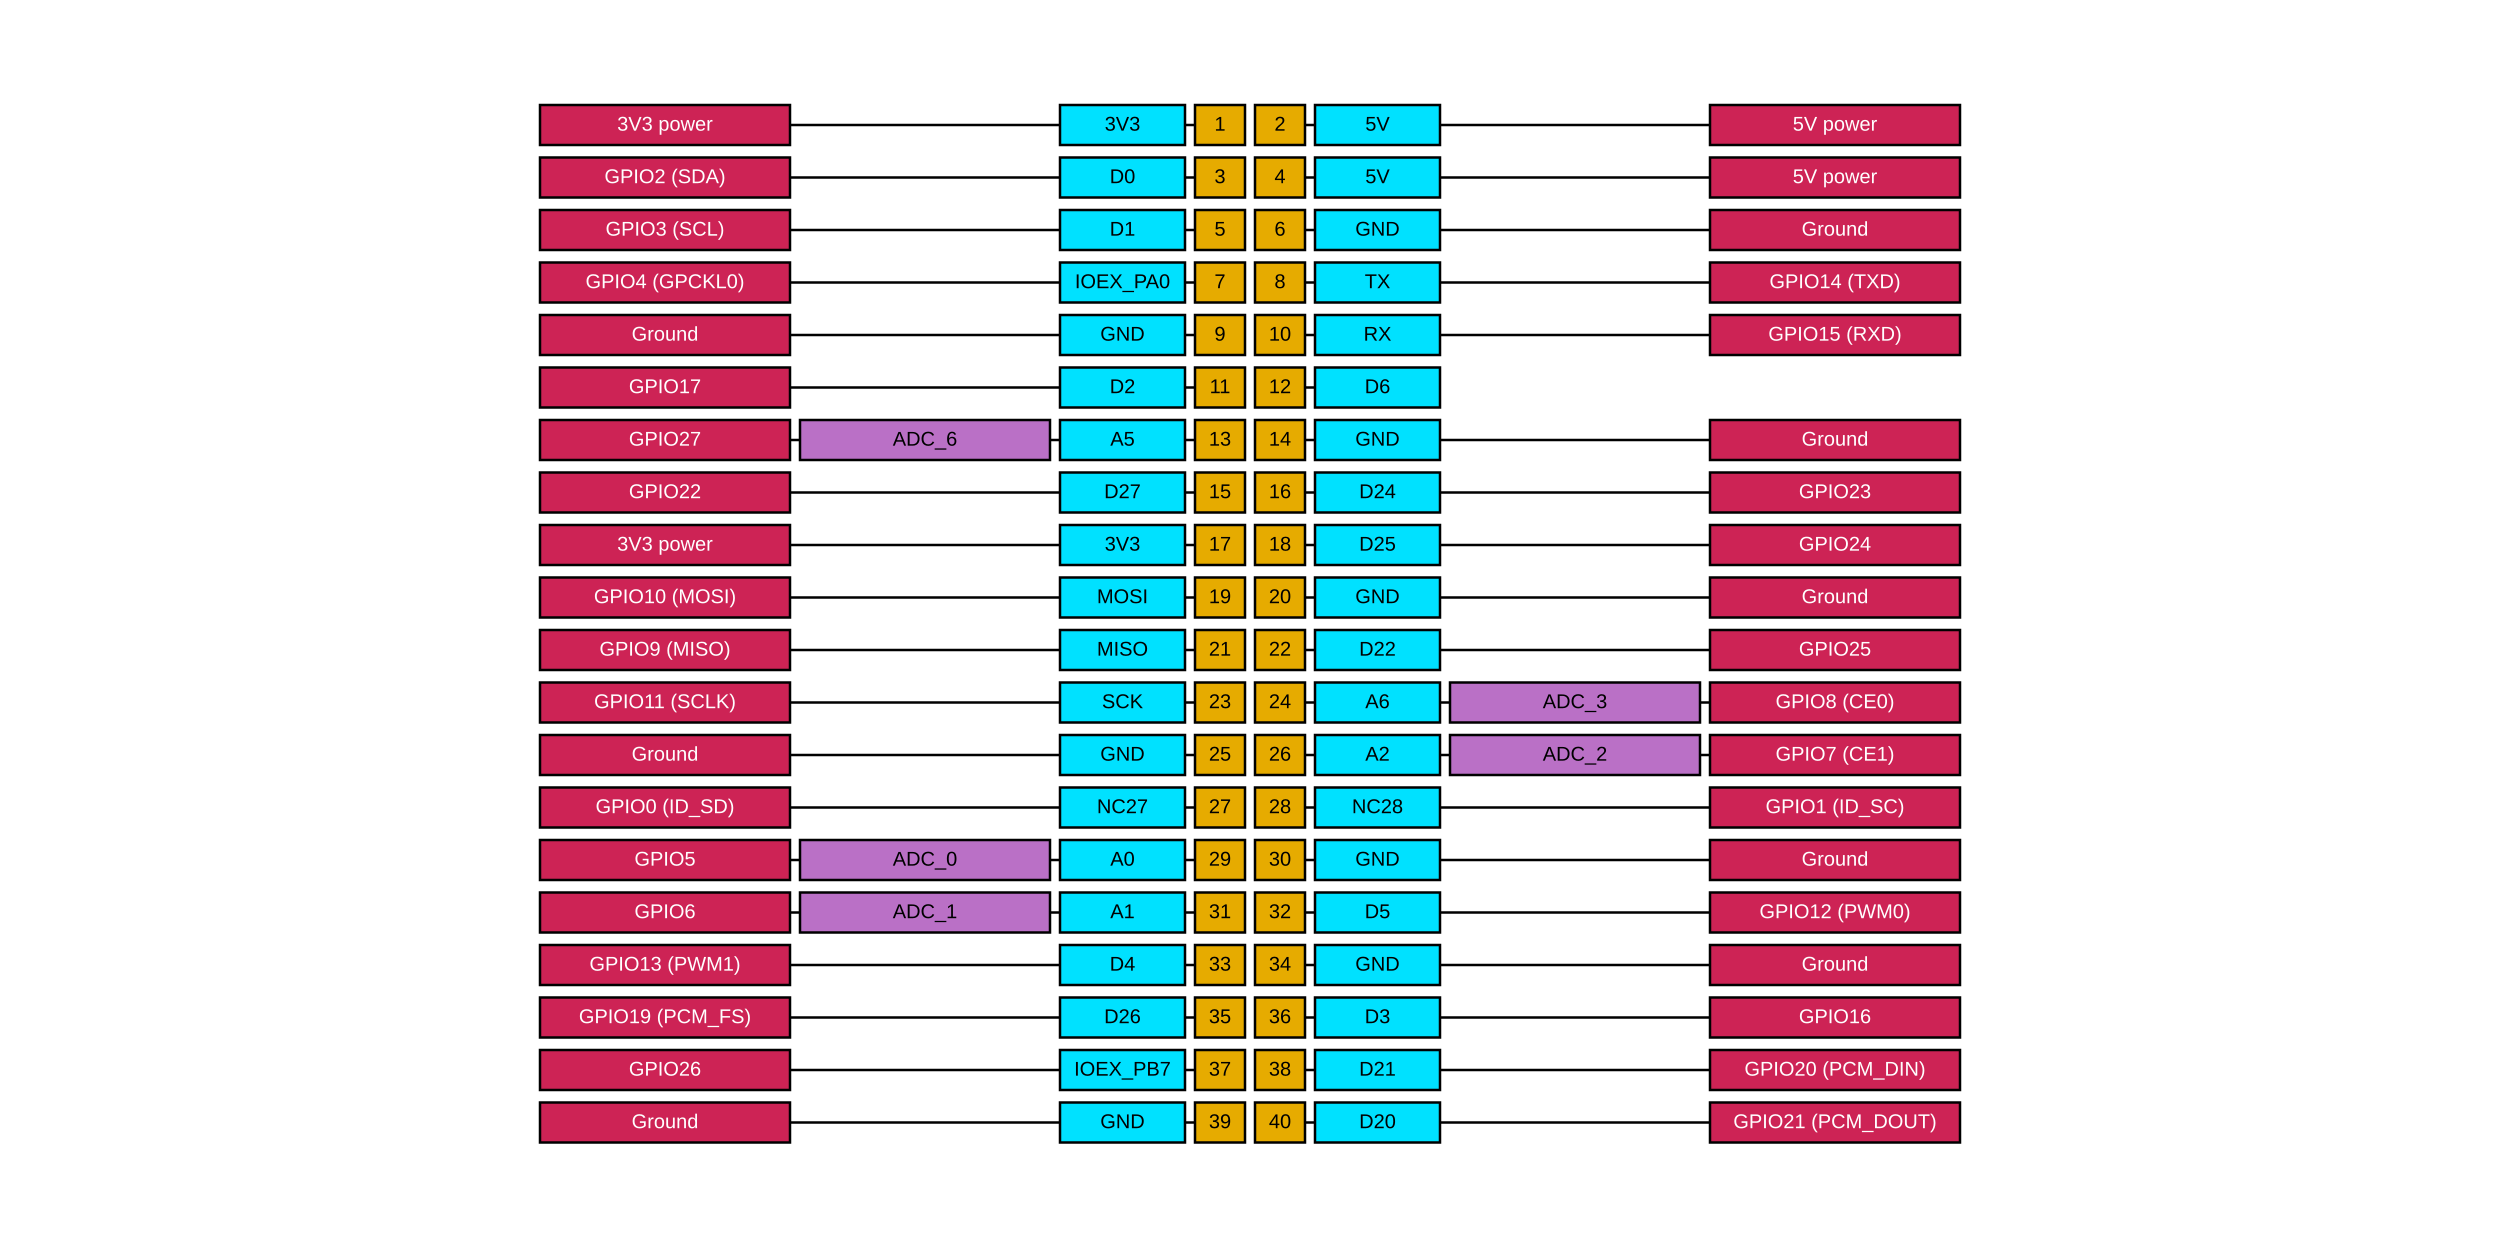
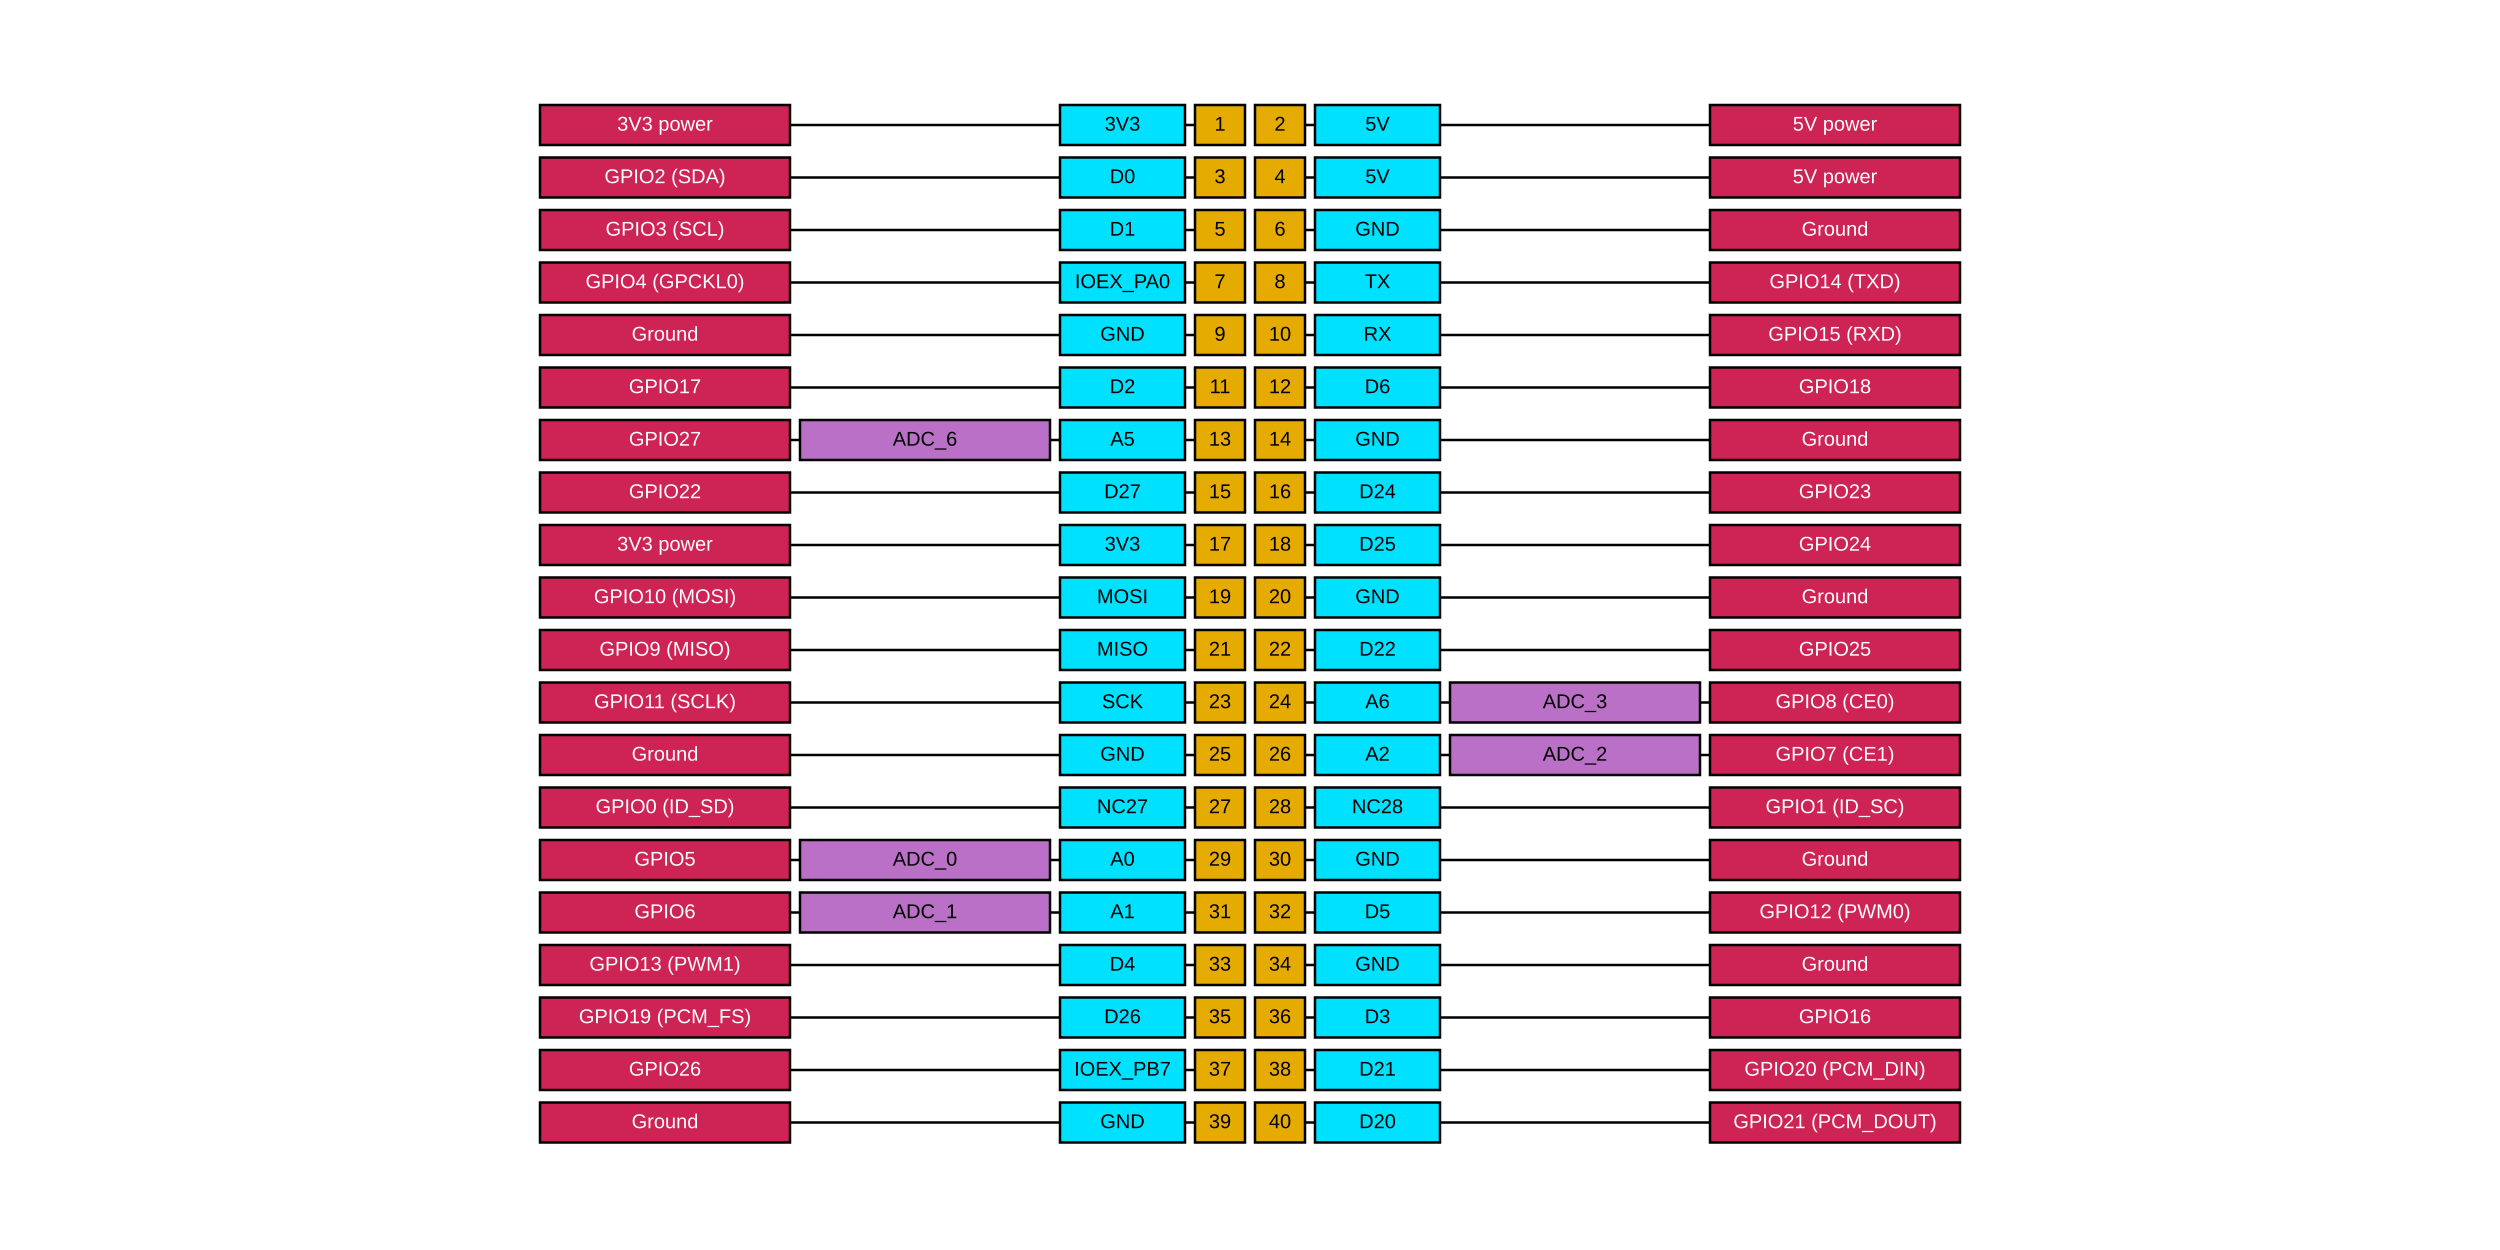
<svg xmlns="http://www.w3.org/2000/svg" width="1000" height="500">
  <rect x="0" y="0" width="1000" height="500" fill="white">
  </rect>
  <g transform="translate(498,50) ">
    <line x1="0" y1="0" x2="0" y2="0" stroke="black" stroke-width="1">
    </line>
    <rect x="-20" y="-8" width="20" height="16" stroke="black" fill="#E6AB00">
    </rect>
    <text x="-10" y="0" text-anchor="middle" dominant-baseline="middle" font-family="Arial, Helvetica, sans-serif" font-size="8px" fill="black">
1    </text>
    <line x1="-20" y1="0" x2="-24" y2="0" stroke="black" stroke-width="1">
    </line>
    <rect x="-74" y="-8" width="50" height="16" stroke="black" fill="#00E1FF">
    </rect>
    <text x="-49" y="0" text-anchor="middle" dominant-baseline="middle" font-family="Arial, Helvetica, sans-serif" font-size="8px" fill="black">
3V3    </text>
    <line x1="-74" y1="0" x2="-182" y2="0" stroke="black" stroke-width="1">
    </line>
    <rect x="-282" y="-8" width="100" height="16" stroke="black" fill="#CD2355">
    </rect>
    <text x="-232" y="0" text-anchor="middle" dominant-baseline="middle" font-family="Arial, Helvetica, sans-serif" font-size="8px" fill="white">
3V3 power    </text>
  </g>
  <g transform="translate(498,71) ">
    <line x1="0" y1="0" x2="0" y2="0" stroke="black" stroke-width="1">
    </line>
    <rect x="-20" y="-8" width="20" height="16" stroke="black" fill="#E6AB00">
    </rect>
    <text x="-10" y="0" text-anchor="middle" dominant-baseline="middle" font-family="Arial, Helvetica, sans-serif" font-size="8px" fill="black">
3    </text>
    <line x1="-20" y1="0" x2="-24" y2="0" stroke="black" stroke-width="1">
    </line>
    <rect x="-74" y="-8" width="50" height="16" stroke="black" fill="#00E1FF">
    </rect>
    <text x="-49" y="0" text-anchor="middle" dominant-baseline="middle" font-family="Arial, Helvetica, sans-serif" font-size="8px" fill="black">
D0    </text>
    <line x1="-74" y1="0" x2="-182" y2="0" stroke="black" stroke-width="1">
    </line>
    <rect x="-282" y="-8" width="100" height="16" stroke="black" fill="#CD2355">
    </rect>
    <text x="-232" y="0" text-anchor="middle" dominant-baseline="middle" font-family="Arial, Helvetica, sans-serif" font-size="8px" fill="white">
GPIO2 (SDA)    </text>
  </g>
  <g transform="translate(498,92) ">
    <line x1="0" y1="0" x2="0" y2="0" stroke="black" stroke-width="1">
    </line>
    <rect x="-20" y="-8" width="20" height="16" stroke="black" fill="#E6AB00">
    </rect>
    <text x="-10" y="0" text-anchor="middle" dominant-baseline="middle" font-family="Arial, Helvetica, sans-serif" font-size="8px" fill="black">
5    </text>
    <line x1="-20" y1="0" x2="-24" y2="0" stroke="black" stroke-width="1">
    </line>
    <rect x="-74" y="-8" width="50" height="16" stroke="black" fill="#00E1FF">
    </rect>
    <text x="-49" y="0" text-anchor="middle" dominant-baseline="middle" font-family="Arial, Helvetica, sans-serif" font-size="8px" fill="black">
D1    </text>
    <line x1="-74" y1="0" x2="-182" y2="0" stroke="black" stroke-width="1">
    </line>
    <rect x="-282" y="-8" width="100" height="16" stroke="black" fill="#CD2355">
    </rect>
    <text x="-232" y="0" text-anchor="middle" dominant-baseline="middle" font-family="Arial, Helvetica, sans-serif" font-size="8px" fill="white">
GPIO3 (SCL)    </text>
  </g>
  <g transform="translate(498,113) ">
    <line x1="0" y1="0" x2="0" y2="0" stroke="black" stroke-width="1">
    </line>
    <rect x="-20" y="-8" width="20" height="16" stroke="black" fill="#E6AB00">
    </rect>
    <text x="-10" y="0" text-anchor="middle" dominant-baseline="middle" font-family="Arial, Helvetica, sans-serif" font-size="8px" fill="black">
7    </text>
    <line x1="-20" y1="0" x2="-24" y2="0" stroke="black" stroke-width="1">
    </line>
    <rect x="-74" y="-8" width="50" height="16" stroke="black" fill="#00E1FF">
    </rect>
    <text x="-49" y="0" text-anchor="middle" dominant-baseline="middle" font-family="Arial, Helvetica, sans-serif" font-size="8px" fill="black">
IOEX_PA0    </text>
    <line x1="-74" y1="0" x2="-182" y2="0" stroke="black" stroke-width="1">
    </line>
    <rect x="-282" y="-8" width="100" height="16" stroke="black" fill="#CD2355">
    </rect>
    <text x="-232" y="0" text-anchor="middle" dominant-baseline="middle" font-family="Arial, Helvetica, sans-serif" font-size="8px" fill="white">
GPIO4 (GPCKL0)    </text>
  </g>
  <g transform="translate(498,134) ">
    <line x1="0" y1="0" x2="0" y2="0" stroke="black" stroke-width="1">
    </line>
    <rect x="-20" y="-8" width="20" height="16" stroke="black" fill="#E6AB00">
    </rect>
    <text x="-10" y="0" text-anchor="middle" dominant-baseline="middle" font-family="Arial, Helvetica, sans-serif" font-size="8px" fill="black">
9    </text>
    <line x1="-20" y1="0" x2="-24" y2="0" stroke="black" stroke-width="1">
    </line>
    <rect x="-74" y="-8" width="50" height="16" stroke="black" fill="#00E1FF">
    </rect>
    <text x="-49" y="0" text-anchor="middle" dominant-baseline="middle" font-family="Arial, Helvetica, sans-serif" font-size="8px" fill="black">
GND    </text>
    <line x1="-74" y1="0" x2="-182" y2="0" stroke="black" stroke-width="1">
    </line>
    <rect x="-282" y="-8" width="100" height="16" stroke="black" fill="#CD2355">
    </rect>
    <text x="-232" y="0" text-anchor="middle" dominant-baseline="middle" font-family="Arial, Helvetica, sans-serif" font-size="8px" fill="white">
Ground    </text>
  </g>
  <g transform="translate(498,155) ">
    <line x1="0" y1="0" x2="0" y2="0" stroke="black" stroke-width="1">
    </line>
    <rect x="-20" y="-8" width="20" height="16" stroke="black" fill="#E6AB00">
    </rect>
    <text x="-10" y="0" text-anchor="middle" dominant-baseline="middle" font-family="Arial, Helvetica, sans-serif" font-size="8px" fill="black">
11    </text>
    <line x1="-20" y1="0" x2="-24" y2="0" stroke="black" stroke-width="1">
    </line>
    <rect x="-74" y="-8" width="50" height="16" stroke="black" fill="#00E1FF">
    </rect>
    <text x="-49" y="0" text-anchor="middle" dominant-baseline="middle" font-family="Arial, Helvetica, sans-serif" font-size="8px" fill="black">
D2    </text>
    <line x1="-74" y1="0" x2="-182" y2="0" stroke="black" stroke-width="1">
    </line>
    <rect x="-282" y="-8" width="100" height="16" stroke="black" fill="#CD2355">
    </rect>
    <text x="-232" y="0" text-anchor="middle" dominant-baseline="middle" font-family="Arial, Helvetica, sans-serif" font-size="8px" fill="white">
GPIO17    </text>
  </g>
  <g transform="translate(498,176) ">
    <line x1="0" y1="0" x2="0" y2="0" stroke="black" stroke-width="1">
    </line>
    <rect x="-20" y="-8" width="20" height="16" stroke="black" fill="#E6AB00">
    </rect>
    <text x="-10" y="0" text-anchor="middle" dominant-baseline="middle" font-family="Arial, Helvetica, sans-serif" font-size="8px" fill="black">
13    </text>
    <line x1="-20" y1="0" x2="-24" y2="0" stroke="black" stroke-width="1">
    </line>
    <rect x="-74" y="-8" width="50" height="16" stroke="black" fill="#00E1FF">
    </rect>
    <text x="-49" y="0" text-anchor="middle" dominant-baseline="middle" font-family="Arial, Helvetica, sans-serif" font-size="8px" fill="black">
A5    </text>
    <line x1="-74" y1="0" x2="-78" y2="0" stroke="black" stroke-width="1">
    </line>
    <rect x="-178" y="-8" width="100" height="16" stroke="black" fill="#BA70C6">
    </rect>
    <text x="-128" y="0" text-anchor="middle" dominant-baseline="middle" font-family="Arial, Helvetica, sans-serif" font-size="8px" fill="black">
ADC_6    </text>
    <line x1="-178" y1="0" x2="-182" y2="0" stroke="black" stroke-width="1">
    </line>
    <rect x="-282" y="-8" width="100" height="16" stroke="black" fill="#CD2355">
    </rect>
    <text x="-232" y="0" text-anchor="middle" dominant-baseline="middle" font-family="Arial, Helvetica, sans-serif" font-size="8px" fill="white">
GPIO27    </text>
  </g>
  <g transform="translate(498,197) ">
    <line x1="0" y1="0" x2="0" y2="0" stroke="black" stroke-width="1">
    </line>
    <rect x="-20" y="-8" width="20" height="16" stroke="black" fill="#E6AB00">
    </rect>
    <text x="-10" y="0" text-anchor="middle" dominant-baseline="middle" font-family="Arial, Helvetica, sans-serif" font-size="8px" fill="black">
15    </text>
    <line x1="-20" y1="0" x2="-24" y2="0" stroke="black" stroke-width="1">
    </line>
    <rect x="-74" y="-8" width="50" height="16" stroke="black" fill="#00E1FF">
    </rect>
    <text x="-49" y="0" text-anchor="middle" dominant-baseline="middle" font-family="Arial, Helvetica, sans-serif" font-size="8px" fill="black">
D27    </text>
    <line x1="-74" y1="0" x2="-182" y2="0" stroke="black" stroke-width="1">
    </line>
    <rect x="-282" y="-8" width="100" height="16" stroke="black" fill="#CD2355">
    </rect>
    <text x="-232" y="0" text-anchor="middle" dominant-baseline="middle" font-family="Arial, Helvetica, sans-serif" font-size="8px" fill="white">
GPIO22    </text>
  </g>
  <g transform="translate(498,218) ">
    <line x1="0" y1="0" x2="0" y2="0" stroke="black" stroke-width="1">
    </line>
    <rect x="-20" y="-8" width="20" height="16" stroke="black" fill="#E6AB00">
    </rect>
    <text x="-10" y="0" text-anchor="middle" dominant-baseline="middle" font-family="Arial, Helvetica, sans-serif" font-size="8px" fill="black">
17    </text>
    <line x1="-20" y1="0" x2="-24" y2="0" stroke="black" stroke-width="1">
    </line>
    <rect x="-74" y="-8" width="50" height="16" stroke="black" fill="#00E1FF">
    </rect>
    <text x="-49" y="0" text-anchor="middle" dominant-baseline="middle" font-family="Arial, Helvetica, sans-serif" font-size="8px" fill="black">
3V3    </text>
    <line x1="-74" y1="0" x2="-182" y2="0" stroke="black" stroke-width="1">
    </line>
    <rect x="-282" y="-8" width="100" height="16" stroke="black" fill="#CD2355">
    </rect>
    <text x="-232" y="0" text-anchor="middle" dominant-baseline="middle" font-family="Arial, Helvetica, sans-serif" font-size="8px" fill="white">
3V3 power    </text>
  </g>
  <g transform="translate(498,239) ">
    <line x1="0" y1="0" x2="0" y2="0" stroke="black" stroke-width="1">
    </line>
    <rect x="-20" y="-8" width="20" height="16" stroke="black" fill="#E6AB00">
    </rect>
    <text x="-10" y="0" text-anchor="middle" dominant-baseline="middle" font-family="Arial, Helvetica, sans-serif" font-size="8px" fill="black">
19    </text>
    <line x1="-20" y1="0" x2="-24" y2="0" stroke="black" stroke-width="1">
    </line>
    <rect x="-74" y="-8" width="50" height="16" stroke="black" fill="#00E1FF">
    </rect>
    <text x="-49" y="0" text-anchor="middle" dominant-baseline="middle" font-family="Arial, Helvetica, sans-serif" font-size="8px" fill="black">
MOSI    </text>
    <line x1="-74" y1="0" x2="-182" y2="0" stroke="black" stroke-width="1">
    </line>
    <rect x="-282" y="-8" width="100" height="16" stroke="black" fill="#CD2355">
    </rect>
    <text x="-232" y="0" text-anchor="middle" dominant-baseline="middle" font-family="Arial, Helvetica, sans-serif" font-size="8px" fill="white">
GPIO10 (MOSI)    </text>
  </g>
  <g transform="translate(498,260) ">
    <line x1="0" y1="0" x2="0" y2="0" stroke="black" stroke-width="1">
    </line>
    <rect x="-20" y="-8" width="20" height="16" stroke="black" fill="#E6AB00">
    </rect>
    <text x="-10" y="0" text-anchor="middle" dominant-baseline="middle" font-family="Arial, Helvetica, sans-serif" font-size="8px" fill="black">
21    </text>
    <line x1="-20" y1="0" x2="-24" y2="0" stroke="black" stroke-width="1">
    </line>
    <rect x="-74" y="-8" width="50" height="16" stroke="black" fill="#00E1FF">
    </rect>
    <text x="-49" y="0" text-anchor="middle" dominant-baseline="middle" font-family="Arial, Helvetica, sans-serif" font-size="8px" fill="black">
MISO    </text>
    <line x1="-74" y1="0" x2="-182" y2="0" stroke="black" stroke-width="1">
    </line>
    <rect x="-282" y="-8" width="100" height="16" stroke="black" fill="#CD2355">
    </rect>
    <text x="-232" y="0" text-anchor="middle" dominant-baseline="middle" font-family="Arial, Helvetica, sans-serif" font-size="8px" fill="white">
GPIO9 (MISO)    </text>
  </g>
  <g transform="translate(498,281) ">
    <line x1="0" y1="0" x2="0" y2="0" stroke="black" stroke-width="1">
    </line>
    <rect x="-20" y="-8" width="20" height="16" stroke="black" fill="#E6AB00">
    </rect>
    <text x="-10" y="0" text-anchor="middle" dominant-baseline="middle" font-family="Arial, Helvetica, sans-serif" font-size="8px" fill="black">
23    </text>
    <line x1="-20" y1="0" x2="-24" y2="0" stroke="black" stroke-width="1">
    </line>
    <rect x="-74" y="-8" width="50" height="16" stroke="black" fill="#00E1FF">
    </rect>
    <text x="-49" y="0" text-anchor="middle" dominant-baseline="middle" font-family="Arial, Helvetica, sans-serif" font-size="8px" fill="black">
SCK    </text>
    <line x1="-74" y1="0" x2="-182" y2="0" stroke="black" stroke-width="1">
    </line>
    <rect x="-282" y="-8" width="100" height="16" stroke="black" fill="#CD2355">
    </rect>
    <text x="-232" y="0" text-anchor="middle" dominant-baseline="middle" font-family="Arial, Helvetica, sans-serif" font-size="8px" fill="white">
GPIO11 (SCLK)    </text>
  </g>
  <g transform="translate(498,302) ">
    <line x1="0" y1="0" x2="0" y2="0" stroke="black" stroke-width="1">
    </line>
    <rect x="-20" y="-8" width="20" height="16" stroke="black" fill="#E6AB00">
    </rect>
    <text x="-10" y="0" text-anchor="middle" dominant-baseline="middle" font-family="Arial, Helvetica, sans-serif" font-size="8px" fill="black">
25    </text>
    <line x1="-20" y1="0" x2="-24" y2="0" stroke="black" stroke-width="1">
    </line>
    <rect x="-74" y="-8" width="50" height="16" stroke="black" fill="#00E1FF">
    </rect>
    <text x="-49" y="0" text-anchor="middle" dominant-baseline="middle" font-family="Arial, Helvetica, sans-serif" font-size="8px" fill="black">
GND    </text>
    <line x1="-74" y1="0" x2="-182" y2="0" stroke="black" stroke-width="1">
    </line>
    <rect x="-282" y="-8" width="100" height="16" stroke="black" fill="#CD2355">
    </rect>
    <text x="-232" y="0" text-anchor="middle" dominant-baseline="middle" font-family="Arial, Helvetica, sans-serif" font-size="8px" fill="white">
Ground    </text>
  </g>
  <g transform="translate(498,323) ">
    <line x1="0" y1="0" x2="0" y2="0" stroke="black" stroke-width="1">
    </line>
    <rect x="-20" y="-8" width="20" height="16" stroke="black" fill="#E6AB00">
    </rect>
    <text x="-10" y="0" text-anchor="middle" dominant-baseline="middle" font-family="Arial, Helvetica, sans-serif" font-size="8px" fill="black">
27    </text>
    <line x1="-20" y1="0" x2="-24" y2="0" stroke="black" stroke-width="1">
    </line>
    <rect x="-74" y="-8" width="50" height="16" stroke="black" fill="#00E1FF">
    </rect>
    <text x="-49" y="0" text-anchor="middle" dominant-baseline="middle" font-family="Arial, Helvetica, sans-serif" font-size="8px" fill="black">
NC27    </text>
    <line x1="-74" y1="0" x2="-182" y2="0" stroke="black" stroke-width="1">
    </line>
    <rect x="-282" y="-8" width="100" height="16" stroke="black" fill="#CD2355">
    </rect>
    <text x="-232" y="0" text-anchor="middle" dominant-baseline="middle" font-family="Arial, Helvetica, sans-serif" font-size="8px" fill="white">
GPIO0 (ID_SD)    </text>
  </g>
  <g transform="translate(498,344) ">
    <line x1="0" y1="0" x2="0" y2="0" stroke="black" stroke-width="1">
    </line>
    <rect x="-20" y="-8" width="20" height="16" stroke="black" fill="#E6AB00">
    </rect>
    <text x="-10" y="0" text-anchor="middle" dominant-baseline="middle" font-family="Arial, Helvetica, sans-serif" font-size="8px" fill="black">
29    </text>
    <line x1="-20" y1="0" x2="-24" y2="0" stroke="black" stroke-width="1">
    </line>
    <rect x="-74" y="-8" width="50" height="16" stroke="black" fill="#00E1FF">
    </rect>
    <text x="-49" y="0" text-anchor="middle" dominant-baseline="middle" font-family="Arial, Helvetica, sans-serif" font-size="8px" fill="black">
A0    </text>
    <line x1="-74" y1="0" x2="-78" y2="0" stroke="black" stroke-width="1">
    </line>
    <rect x="-178" y="-8" width="100" height="16" stroke="black" fill="#BA70C6">
    </rect>
    <text x="-128" y="0" text-anchor="middle" dominant-baseline="middle" font-family="Arial, Helvetica, sans-serif" font-size="8px" fill="black">
ADC_0    </text>
    <line x1="-178" y1="0" x2="-182" y2="0" stroke="black" stroke-width="1">
    </line>
    <rect x="-282" y="-8" width="100" height="16" stroke="black" fill="#CD2355">
    </rect>
    <text x="-232" y="0" text-anchor="middle" dominant-baseline="middle" font-family="Arial, Helvetica, sans-serif" font-size="8px" fill="white">
GPIO5    </text>
  </g>
  <g transform="translate(498,365) ">
    <line x1="0" y1="0" x2="0" y2="0" stroke="black" stroke-width="1">
    </line>
    <rect x="-20" y="-8" width="20" height="16" stroke="black" fill="#E6AB00">
    </rect>
    <text x="-10" y="0" text-anchor="middle" dominant-baseline="middle" font-family="Arial, Helvetica, sans-serif" font-size="8px" fill="black">
31    </text>
    <line x1="-20" y1="0" x2="-24" y2="0" stroke="black" stroke-width="1">
    </line>
    <rect x="-74" y="-8" width="50" height="16" stroke="black" fill="#00E1FF">
    </rect>
    <text x="-49" y="0" text-anchor="middle" dominant-baseline="middle" font-family="Arial, Helvetica, sans-serif" font-size="8px" fill="black">
A1    </text>
    <line x1="-74" y1="0" x2="-78" y2="0" stroke="black" stroke-width="1">
    </line>
    <rect x="-178" y="-8" width="100" height="16" stroke="black" fill="#BA70C6">
    </rect>
    <text x="-128" y="0" text-anchor="middle" dominant-baseline="middle" font-family="Arial, Helvetica, sans-serif" font-size="8px" fill="black">
ADC_1    </text>
    <line x1="-178" y1="0" x2="-182" y2="0" stroke="black" stroke-width="1">
    </line>
    <rect x="-282" y="-8" width="100" height="16" stroke="black" fill="#CD2355">
    </rect>
    <text x="-232" y="0" text-anchor="middle" dominant-baseline="middle" font-family="Arial, Helvetica, sans-serif" font-size="8px" fill="white">
GPIO6    </text>
  </g>
  <g transform="translate(498,386) ">
    <line x1="0" y1="0" x2="0" y2="0" stroke="black" stroke-width="1">
    </line>
    <rect x="-20" y="-8" width="20" height="16" stroke="black" fill="#E6AB00">
    </rect>
    <text x="-10" y="0" text-anchor="middle" dominant-baseline="middle" font-family="Arial, Helvetica, sans-serif" font-size="8px" fill="black">
33    </text>
    <line x1="-20" y1="0" x2="-24" y2="0" stroke="black" stroke-width="1">
    </line>
    <rect x="-74" y="-8" width="50" height="16" stroke="black" fill="#00E1FF">
    </rect>
    <text x="-49" y="0" text-anchor="middle" dominant-baseline="middle" font-family="Arial, Helvetica, sans-serif" font-size="8px" fill="black">
D4    </text>
    <line x1="-74" y1="0" x2="-182" y2="0" stroke="black" stroke-width="1">
    </line>
    <rect x="-282" y="-8" width="100" height="16" stroke="black" fill="#CD2355">
    </rect>
    <text x="-232" y="0" text-anchor="middle" dominant-baseline="middle" font-family="Arial, Helvetica, sans-serif" font-size="8px" fill="white">
GPIO13 (PWM1)    </text>
  </g>
  <g transform="translate(498,407) ">
    <line x1="0" y1="0" x2="0" y2="0" stroke="black" stroke-width="1">
    </line>
    <rect x="-20" y="-8" width="20" height="16" stroke="black" fill="#E6AB00">
    </rect>
    <text x="-10" y="0" text-anchor="middle" dominant-baseline="middle" font-family="Arial, Helvetica, sans-serif" font-size="8px" fill="black">
35    </text>
    <line x1="-20" y1="0" x2="-24" y2="0" stroke="black" stroke-width="1">
    </line>
    <rect x="-74" y="-8" width="50" height="16" stroke="black" fill="#00E1FF">
    </rect>
    <text x="-49" y="0" text-anchor="middle" dominant-baseline="middle" font-family="Arial, Helvetica, sans-serif" font-size="8px" fill="black">
D26    </text>
    <line x1="-74" y1="0" x2="-182" y2="0" stroke="black" stroke-width="1">
    </line>
    <rect x="-282" y="-8" width="100" height="16" stroke="black" fill="#CD2355">
    </rect>
    <text x="-232" y="0" text-anchor="middle" dominant-baseline="middle" font-family="Arial, Helvetica, sans-serif" font-size="8px" fill="white">
GPIO19 (PCM_FS)    </text>
  </g>
  <g transform="translate(498,428) ">
    <line x1="0" y1="0" x2="0" y2="0" stroke="black" stroke-width="1">
    </line>
    <rect x="-20" y="-8" width="20" height="16" stroke="black" fill="#E6AB00">
    </rect>
    <text x="-10" y="0" text-anchor="middle" dominant-baseline="middle" font-family="Arial, Helvetica, sans-serif" font-size="8px" fill="black">
37    </text>
    <line x1="-20" y1="0" x2="-24" y2="0" stroke="black" stroke-width="1">
    </line>
    <rect x="-74" y="-8" width="50" height="16" stroke="black" fill="#00E1FF">
    </rect>
    <text x="-49" y="0" text-anchor="middle" dominant-baseline="middle" font-family="Arial, Helvetica, sans-serif" font-size="8px" fill="black">
IOEX_PB7    </text>
    <line x1="-74" y1="0" x2="-182" y2="0" stroke="black" stroke-width="1">
    </line>
    <rect x="-282" y="-8" width="100" height="16" stroke="black" fill="#CD2355">
    </rect>
    <text x="-232" y="0" text-anchor="middle" dominant-baseline="middle" font-family="Arial, Helvetica, sans-serif" font-size="8px" fill="white">
GPIO26    </text>
  </g>
  <g transform="translate(498,449) ">
    <line x1="0" y1="0" x2="0" y2="0" stroke="black" stroke-width="1">
    </line>
    <rect x="-20" y="-8" width="20" height="16" stroke="black" fill="#E6AB00">
    </rect>
    <text x="-10" y="0" text-anchor="middle" dominant-baseline="middle" font-family="Arial, Helvetica, sans-serif" font-size="8px" fill="black">
39    </text>
    <line x1="-20" y1="0" x2="-24" y2="0" stroke="black" stroke-width="1">
    </line>
    <rect x="-74" y="-8" width="50" height="16" stroke="black" fill="#00E1FF">
    </rect>
    <text x="-49" y="0" text-anchor="middle" dominant-baseline="middle" font-family="Arial, Helvetica, sans-serif" font-size="8px" fill="black">
GND    </text>
    <line x1="-74" y1="0" x2="-182" y2="0" stroke="black" stroke-width="1">
    </line>
    <rect x="-282" y="-8" width="100" height="16" stroke="black" fill="#CD2355">
    </rect>
    <text x="-232" y="0" text-anchor="middle" dominant-baseline="middle" font-family="Arial, Helvetica, sans-serif" font-size="8px" fill="white">
Ground    </text>
  </g>
  <g transform="translate(502,50) ">
    <line x1="0" y1="0" x2="0" y2="0" stroke="black" stroke-width="1">
    </line>
    <rect x="0" y="-8" width="20" height="16" stroke="black" fill="#E6AB00">
    </rect>
    <text x="10" y="0" text-anchor="middle" dominant-baseline="middle" font-family="Arial, Helvetica, sans-serif" font-size="8px" fill="black">
2    </text>
    <line x1="20" y1="0" x2="24" y2="0" stroke="black" stroke-width="1">
    </line>
    <rect x="24" y="-8" width="50" height="16" stroke="black" fill="#00E1FF">
    </rect>
    <text x="49" y="0" text-anchor="middle" dominant-baseline="middle" font-family="Arial, Helvetica, sans-serif" font-size="8px" fill="black">
5V    </text>
    <line x1="74" y1="0" x2="182" y2="0" stroke="black" stroke-width="1">
    </line>
    <rect x="182" y="-8" width="100" height="16" stroke="black" fill="#CD2355">
    </rect>
    <text x="232" y="0" text-anchor="middle" dominant-baseline="middle" font-family="Arial, Helvetica, sans-serif" font-size="8px" fill="white">
5V power    </text>
  </g>
  <g transform="translate(502,71) ">
    <line x1="0" y1="0" x2="0" y2="0" stroke="black" stroke-width="1">
    </line>
    <rect x="0" y="-8" width="20" height="16" stroke="black" fill="#E6AB00">
    </rect>
    <text x="10" y="0" text-anchor="middle" dominant-baseline="middle" font-family="Arial, Helvetica, sans-serif" font-size="8px" fill="black">
4    </text>
    <line x1="20" y1="0" x2="24" y2="0" stroke="black" stroke-width="1">
    </line>
    <rect x="24" y="-8" width="50" height="16" stroke="black" fill="#00E1FF">
    </rect>
    <text x="49" y="0" text-anchor="middle" dominant-baseline="middle" font-family="Arial, Helvetica, sans-serif" font-size="8px" fill="black">
5V    </text>
    <line x1="74" y1="0" x2="182" y2="0" stroke="black" stroke-width="1">
    </line>
    <rect x="182" y="-8" width="100" height="16" stroke="black" fill="#CD2355">
    </rect>
    <text x="232" y="0" text-anchor="middle" dominant-baseline="middle" font-family="Arial, Helvetica, sans-serif" font-size="8px" fill="white">
5V power    </text>
  </g>
  <g transform="translate(502,92) ">
    <line x1="0" y1="0" x2="0" y2="0" stroke="black" stroke-width="1">
    </line>
    <rect x="0" y="-8" width="20" height="16" stroke="black" fill="#E6AB00">
    </rect>
    <text x="10" y="0" text-anchor="middle" dominant-baseline="middle" font-family="Arial, Helvetica, sans-serif" font-size="8px" fill="black">
6    </text>
    <line x1="20" y1="0" x2="24" y2="0" stroke="black" stroke-width="1">
    </line>
    <rect x="24" y="-8" width="50" height="16" stroke="black" fill="#00E1FF">
    </rect>
    <text x="49" y="0" text-anchor="middle" dominant-baseline="middle" font-family="Arial, Helvetica, sans-serif" font-size="8px" fill="black">
GND    </text>
    <line x1="74" y1="0" x2="182" y2="0" stroke="black" stroke-width="1">
    </line>
    <rect x="182" y="-8" width="100" height="16" stroke="black" fill="#CD2355">
    </rect>
    <text x="232" y="0" text-anchor="middle" dominant-baseline="middle" font-family="Arial, Helvetica, sans-serif" font-size="8px" fill="white">
Ground    </text>
  </g>
  <g transform="translate(502,113) ">
    <line x1="0" y1="0" x2="0" y2="0" stroke="black" stroke-width="1">
    </line>
    <rect x="0" y="-8" width="20" height="16" stroke="black" fill="#E6AB00">
    </rect>
    <text x="10" y="0" text-anchor="middle" dominant-baseline="middle" font-family="Arial, Helvetica, sans-serif" font-size="8px" fill="black">
8    </text>
    <line x1="20" y1="0" x2="24" y2="0" stroke="black" stroke-width="1">
    </line>
    <rect x="24" y="-8" width="50" height="16" stroke="black" fill="#00E1FF">
    </rect>
    <text x="49" y="0" text-anchor="middle" dominant-baseline="middle" font-family="Arial, Helvetica, sans-serif" font-size="8px" fill="black">
TX    </text>
    <line x1="74" y1="0" x2="182" y2="0" stroke="black" stroke-width="1">
    </line>
    <rect x="182" y="-8" width="100" height="16" stroke="black" fill="#CD2355">
    </rect>
    <text x="232" y="0" text-anchor="middle" dominant-baseline="middle" font-family="Arial, Helvetica, sans-serif" font-size="8px" fill="white">
GPIO14 (TXD)    </text>
  </g>
  <g transform="translate(502,134) ">
    <line x1="0" y1="0" x2="0" y2="0" stroke="black" stroke-width="1">
    </line>
    <rect x="0" y="-8" width="20" height="16" stroke="black" fill="#E6AB00">
    </rect>
    <text x="10" y="0" text-anchor="middle" dominant-baseline="middle" font-family="Arial, Helvetica, sans-serif" font-size="8px" fill="black">
10    </text>
    <line x1="20" y1="0" x2="24" y2="0" stroke="black" stroke-width="1">
    </line>
    <rect x="24" y="-8" width="50" height="16" stroke="black" fill="#00E1FF">
    </rect>
    <text x="49" y="0" text-anchor="middle" dominant-baseline="middle" font-family="Arial, Helvetica, sans-serif" font-size="8px" fill="black">
RX    </text>
    <line x1="74" y1="0" x2="182" y2="0" stroke="black" stroke-width="1">
    </line>
    <rect x="182" y="-8" width="100" height="16" stroke="black" fill="#CD2355">
    </rect>
    <text x="232" y="0" text-anchor="middle" dominant-baseline="middle" font-family="Arial, Helvetica, sans-serif" font-size="8px" fill="white">
GPIO15 (RXD)    </text>
  </g>
  <g transform="translate(502,155) ">
    <line x1="0" y1="0" x2="0" y2="0" stroke="black" stroke-width="1">
    </line>
    <rect x="0" y="-8" width="20" height="16" stroke="black" fill="#E6AB00">
    </rect>
    <text x="10" y="0" text-anchor="middle" dominant-baseline="middle" font-family="Arial, Helvetica, sans-serif" font-size="8px" fill="black">
12    </text>
    <line x1="20" y1="0" x2="24" y2="0" stroke="black" stroke-width="1">
    </line>
    <rect x="24" y="-8" width="50" height="16" stroke="black" fill="#00E1FF">
    </rect>
    <text x="49" y="0" text-anchor="middle" dominant-baseline="middle" font-family="Arial, Helvetica, sans-serif" font-size="8px" fill="black">
D6    </text>
+     <line x1="74" y1="0" x2="182" y2="0" stroke="black" stroke-width="1">
+     </line>
+     <rect x="182" y="-8" width="100" height="16" stroke="black" fill="#CD2355">
+     </rect>
+     <text x="232" y="0" text-anchor="middle" dominant-baseline="middle" font-family="Arial, Helvetica, sans-serif" font-size="8px" fill="white">
+ GPIO18    </text>
  </g>
  <g transform="translate(502,176) ">
    <line x1="0" y1="0" x2="0" y2="0" stroke="black" stroke-width="1">
    </line>
    <rect x="0" y="-8" width="20" height="16" stroke="black" fill="#E6AB00">
    </rect>
    <text x="10" y="0" text-anchor="middle" dominant-baseline="middle" font-family="Arial, Helvetica, sans-serif" font-size="8px" fill="black">
14    </text>
    <line x1="20" y1="0" x2="24" y2="0" stroke="black" stroke-width="1">
    </line>
    <rect x="24" y="-8" width="50" height="16" stroke="black" fill="#00E1FF">
    </rect>
    <text x="49" y="0" text-anchor="middle" dominant-baseline="middle" font-family="Arial, Helvetica, sans-serif" font-size="8px" fill="black">
GND    </text>
    <line x1="74" y1="0" x2="182" y2="0" stroke="black" stroke-width="1">
    </line>
    <rect x="182" y="-8" width="100" height="16" stroke="black" fill="#CD2355">
    </rect>
    <text x="232" y="0" text-anchor="middle" dominant-baseline="middle" font-family="Arial, Helvetica, sans-serif" font-size="8px" fill="white">
Ground    </text>
  </g>
  <g transform="translate(502,197) ">
    <line x1="0" y1="0" x2="0" y2="0" stroke="black" stroke-width="1">
    </line>
    <rect x="0" y="-8" width="20" height="16" stroke="black" fill="#E6AB00">
    </rect>
    <text x="10" y="0" text-anchor="middle" dominant-baseline="middle" font-family="Arial, Helvetica, sans-serif" font-size="8px" fill="black">
16    </text>
    <line x1="20" y1="0" x2="24" y2="0" stroke="black" stroke-width="1">
    </line>
    <rect x="24" y="-8" width="50" height="16" stroke="black" fill="#00E1FF">
    </rect>
    <text x="49" y="0" text-anchor="middle" dominant-baseline="middle" font-family="Arial, Helvetica, sans-serif" font-size="8px" fill="black">
D24    </text>
    <line x1="74" y1="0" x2="182" y2="0" stroke="black" stroke-width="1">
    </line>
    <rect x="182" y="-8" width="100" height="16" stroke="black" fill="#CD2355">
    </rect>
    <text x="232" y="0" text-anchor="middle" dominant-baseline="middle" font-family="Arial, Helvetica, sans-serif" font-size="8px" fill="white">
GPIO23    </text>
  </g>
  <g transform="translate(502,218) ">
    <line x1="0" y1="0" x2="0" y2="0" stroke="black" stroke-width="1">
    </line>
    <rect x="0" y="-8" width="20" height="16" stroke="black" fill="#E6AB00">
    </rect>
    <text x="10" y="0" text-anchor="middle" dominant-baseline="middle" font-family="Arial, Helvetica, sans-serif" font-size="8px" fill="black">
18    </text>
    <line x1="20" y1="0" x2="24" y2="0" stroke="black" stroke-width="1">
    </line>
    <rect x="24" y="-8" width="50" height="16" stroke="black" fill="#00E1FF">
    </rect>
    <text x="49" y="0" text-anchor="middle" dominant-baseline="middle" font-family="Arial, Helvetica, sans-serif" font-size="8px" fill="black">
D25    </text>
    <line x1="74" y1="0" x2="182" y2="0" stroke="black" stroke-width="1">
    </line>
    <rect x="182" y="-8" width="100" height="16" stroke="black" fill="#CD2355">
    </rect>
    <text x="232" y="0" text-anchor="middle" dominant-baseline="middle" font-family="Arial, Helvetica, sans-serif" font-size="8px" fill="white">
GPIO24    </text>
  </g>
  <g transform="translate(502,239) ">
    <line x1="0" y1="0" x2="0" y2="0" stroke="black" stroke-width="1">
    </line>
    <rect x="0" y="-8" width="20" height="16" stroke="black" fill="#E6AB00">
    </rect>
    <text x="10" y="0" text-anchor="middle" dominant-baseline="middle" font-family="Arial, Helvetica, sans-serif" font-size="8px" fill="black">
20    </text>
    <line x1="20" y1="0" x2="24" y2="0" stroke="black" stroke-width="1">
    </line>
    <rect x="24" y="-8" width="50" height="16" stroke="black" fill="#00E1FF">
    </rect>
    <text x="49" y="0" text-anchor="middle" dominant-baseline="middle" font-family="Arial, Helvetica, sans-serif" font-size="8px" fill="black">
GND    </text>
    <line x1="74" y1="0" x2="182" y2="0" stroke="black" stroke-width="1">
    </line>
    <rect x="182" y="-8" width="100" height="16" stroke="black" fill="#CD2355">
    </rect>
    <text x="232" y="0" text-anchor="middle" dominant-baseline="middle" font-family="Arial, Helvetica, sans-serif" font-size="8px" fill="white">
Ground    </text>
  </g>
  <g transform="translate(502,260) ">
    <line x1="0" y1="0" x2="0" y2="0" stroke="black" stroke-width="1">
    </line>
    <rect x="0" y="-8" width="20" height="16" stroke="black" fill="#E6AB00">
    </rect>
    <text x="10" y="0" text-anchor="middle" dominant-baseline="middle" font-family="Arial, Helvetica, sans-serif" font-size="8px" fill="black">
22    </text>
    <line x1="20" y1="0" x2="24" y2="0" stroke="black" stroke-width="1">
    </line>
    <rect x="24" y="-8" width="50" height="16" stroke="black" fill="#00E1FF">
    </rect>
    <text x="49" y="0" text-anchor="middle" dominant-baseline="middle" font-family="Arial, Helvetica, sans-serif" font-size="8px" fill="black">
D22    </text>
    <line x1="74" y1="0" x2="182" y2="0" stroke="black" stroke-width="1">
    </line>
    <rect x="182" y="-8" width="100" height="16" stroke="black" fill="#CD2355">
    </rect>
    <text x="232" y="0" text-anchor="middle" dominant-baseline="middle" font-family="Arial, Helvetica, sans-serif" font-size="8px" fill="white">
GPIO25    </text>
  </g>
  <g transform="translate(502,281) ">
    <line x1="0" y1="0" x2="0" y2="0" stroke="black" stroke-width="1">
    </line>
    <rect x="0" y="-8" width="20" height="16" stroke="black" fill="#E6AB00">
    </rect>
    <text x="10" y="0" text-anchor="middle" dominant-baseline="middle" font-family="Arial, Helvetica, sans-serif" font-size="8px" fill="black">
24    </text>
    <line x1="20" y1="0" x2="24" y2="0" stroke="black" stroke-width="1">
    </line>
    <rect x="24" y="-8" width="50" height="16" stroke="black" fill="#00E1FF">
    </rect>
    <text x="49" y="0" text-anchor="middle" dominant-baseline="middle" font-family="Arial, Helvetica, sans-serif" font-size="8px" fill="black">
A6    </text>
    <line x1="74" y1="0" x2="78" y2="0" stroke="black" stroke-width="1">
    </line>
    <rect x="78" y="-8" width="100" height="16" stroke="black" fill="#BA70C6">
    </rect>
    <text x="128" y="0" text-anchor="middle" dominant-baseline="middle" font-family="Arial, Helvetica, sans-serif" font-size="8px" fill="black">
ADC_3    </text>
    <line x1="178" y1="0" x2="182" y2="0" stroke="black" stroke-width="1">
    </line>
    <rect x="182" y="-8" width="100" height="16" stroke="black" fill="#CD2355">
    </rect>
    <text x="232" y="0" text-anchor="middle" dominant-baseline="middle" font-family="Arial, Helvetica, sans-serif" font-size="8px" fill="white">
GPIO8 (CE0)    </text>
  </g>
  <g transform="translate(502,302) ">
    <line x1="0" y1="0" x2="0" y2="0" stroke="black" stroke-width="1">
    </line>
    <rect x="0" y="-8" width="20" height="16" stroke="black" fill="#E6AB00">
    </rect>
    <text x="10" y="0" text-anchor="middle" dominant-baseline="middle" font-family="Arial, Helvetica, sans-serif" font-size="8px" fill="black">
26    </text>
    <line x1="20" y1="0" x2="24" y2="0" stroke="black" stroke-width="1">
    </line>
    <rect x="24" y="-8" width="50" height="16" stroke="black" fill="#00E1FF">
    </rect>
    <text x="49" y="0" text-anchor="middle" dominant-baseline="middle" font-family="Arial, Helvetica, sans-serif" font-size="8px" fill="black">
A2    </text>
    <line x1="74" y1="0" x2="78" y2="0" stroke="black" stroke-width="1">
    </line>
    <rect x="78" y="-8" width="100" height="16" stroke="black" fill="#BA70C6">
    </rect>
    <text x="128" y="0" text-anchor="middle" dominant-baseline="middle" font-family="Arial, Helvetica, sans-serif" font-size="8px" fill="black">
ADC_2    </text>
    <line x1="178" y1="0" x2="182" y2="0" stroke="black" stroke-width="1">
    </line>
    <rect x="182" y="-8" width="100" height="16" stroke="black" fill="#CD2355">
    </rect>
    <text x="232" y="0" text-anchor="middle" dominant-baseline="middle" font-family="Arial, Helvetica, sans-serif" font-size="8px" fill="white">
GPIO7 (CE1)    </text>
  </g>
  <g transform="translate(502,323) ">
    <line x1="0" y1="0" x2="0" y2="0" stroke="black" stroke-width="1">
    </line>
    <rect x="0" y="-8" width="20" height="16" stroke="black" fill="#E6AB00">
    </rect>
    <text x="10" y="0" text-anchor="middle" dominant-baseline="middle" font-family="Arial, Helvetica, sans-serif" font-size="8px" fill="black">
28    </text>
    <line x1="20" y1="0" x2="24" y2="0" stroke="black" stroke-width="1">
    </line>
    <rect x="24" y="-8" width="50" height="16" stroke="black" fill="#00E1FF">
    </rect>
    <text x="49" y="0" text-anchor="middle" dominant-baseline="middle" font-family="Arial, Helvetica, sans-serif" font-size="8px" fill="black">
NC28    </text>
    <line x1="74" y1="0" x2="182" y2="0" stroke="black" stroke-width="1">
    </line>
    <rect x="182" y="-8" width="100" height="16" stroke="black" fill="#CD2355">
    </rect>
    <text x="232" y="0" text-anchor="middle" dominant-baseline="middle" font-family="Arial, Helvetica, sans-serif" font-size="8px" fill="white">
GPIO1 (ID_SC)    </text>
  </g>
  <g transform="translate(502,344) ">
    <line x1="0" y1="0" x2="0" y2="0" stroke="black" stroke-width="1">
    </line>
    <rect x="0" y="-8" width="20" height="16" stroke="black" fill="#E6AB00">
    </rect>
    <text x="10" y="0" text-anchor="middle" dominant-baseline="middle" font-family="Arial, Helvetica, sans-serif" font-size="8px" fill="black">
30    </text>
    <line x1="20" y1="0" x2="24" y2="0" stroke="black" stroke-width="1">
    </line>
    <rect x="24" y="-8" width="50" height="16" stroke="black" fill="#00E1FF">
    </rect>
    <text x="49" y="0" text-anchor="middle" dominant-baseline="middle" font-family="Arial, Helvetica, sans-serif" font-size="8px" fill="black">
GND    </text>
    <line x1="74" y1="0" x2="182" y2="0" stroke="black" stroke-width="1">
    </line>
    <rect x="182" y="-8" width="100" height="16" stroke="black" fill="#CD2355">
    </rect>
    <text x="232" y="0" text-anchor="middle" dominant-baseline="middle" font-family="Arial, Helvetica, sans-serif" font-size="8px" fill="white">
Ground    </text>
  </g>
  <g transform="translate(502,365) ">
    <line x1="0" y1="0" x2="0" y2="0" stroke="black" stroke-width="1">
    </line>
    <rect x="0" y="-8" width="20" height="16" stroke="black" fill="#E6AB00">
    </rect>
    <text x="10" y="0" text-anchor="middle" dominant-baseline="middle" font-family="Arial, Helvetica, sans-serif" font-size="8px" fill="black">
32    </text>
    <line x1="20" y1="0" x2="24" y2="0" stroke="black" stroke-width="1">
    </line>
    <rect x="24" y="-8" width="50" height="16" stroke="black" fill="#00E1FF">
    </rect>
    <text x="49" y="0" text-anchor="middle" dominant-baseline="middle" font-family="Arial, Helvetica, sans-serif" font-size="8px" fill="black">
D5    </text>
    <line x1="74" y1="0" x2="182" y2="0" stroke="black" stroke-width="1">
    </line>
    <rect x="182" y="-8" width="100" height="16" stroke="black" fill="#CD2355">
    </rect>
    <text x="232" y="0" text-anchor="middle" dominant-baseline="middle" font-family="Arial, Helvetica, sans-serif" font-size="8px" fill="white">
GPIO12 (PWM0)    </text>
  </g>
  <g transform="translate(502,386) ">
    <line x1="0" y1="0" x2="0" y2="0" stroke="black" stroke-width="1">
    </line>
    <rect x="0" y="-8" width="20" height="16" stroke="black" fill="#E6AB00">
    </rect>
    <text x="10" y="0" text-anchor="middle" dominant-baseline="middle" font-family="Arial, Helvetica, sans-serif" font-size="8px" fill="black">
34    </text>
    <line x1="20" y1="0" x2="24" y2="0" stroke="black" stroke-width="1">
    </line>
    <rect x="24" y="-8" width="50" height="16" stroke="black" fill="#00E1FF">
    </rect>
    <text x="49" y="0" text-anchor="middle" dominant-baseline="middle" font-family="Arial, Helvetica, sans-serif" font-size="8px" fill="black">
GND    </text>
    <line x1="74" y1="0" x2="182" y2="0" stroke="black" stroke-width="1">
    </line>
    <rect x="182" y="-8" width="100" height="16" stroke="black" fill="#CD2355">
    </rect>
    <text x="232" y="0" text-anchor="middle" dominant-baseline="middle" font-family="Arial, Helvetica, sans-serif" font-size="8px" fill="white">
Ground    </text>
  </g>
  <g transform="translate(502,407) ">
    <line x1="0" y1="0" x2="0" y2="0" stroke="black" stroke-width="1">
    </line>
    <rect x="0" y="-8" width="20" height="16" stroke="black" fill="#E6AB00">
    </rect>
    <text x="10" y="0" text-anchor="middle" dominant-baseline="middle" font-family="Arial, Helvetica, sans-serif" font-size="8px" fill="black">
36    </text>
    <line x1="20" y1="0" x2="24" y2="0" stroke="black" stroke-width="1">
    </line>
    <rect x="24" y="-8" width="50" height="16" stroke="black" fill="#00E1FF">
    </rect>
    <text x="49" y="0" text-anchor="middle" dominant-baseline="middle" font-family="Arial, Helvetica, sans-serif" font-size="8px" fill="black">
D3    </text>
    <line x1="74" y1="0" x2="182" y2="0" stroke="black" stroke-width="1">
    </line>
    <rect x="182" y="-8" width="100" height="16" stroke="black" fill="#CD2355">
    </rect>
    <text x="232" y="0" text-anchor="middle" dominant-baseline="middle" font-family="Arial, Helvetica, sans-serif" font-size="8px" fill="white">
GPIO16    </text>
  </g>
  <g transform="translate(502,428) ">
    <line x1="0" y1="0" x2="0" y2="0" stroke="black" stroke-width="1">
    </line>
    <rect x="0" y="-8" width="20" height="16" stroke="black" fill="#E6AB00">
    </rect>
    <text x="10" y="0" text-anchor="middle" dominant-baseline="middle" font-family="Arial, Helvetica, sans-serif" font-size="8px" fill="black">
38    </text>
    <line x1="20" y1="0" x2="24" y2="0" stroke="black" stroke-width="1">
    </line>
    <rect x="24" y="-8" width="50" height="16" stroke="black" fill="#00E1FF">
    </rect>
    <text x="49" y="0" text-anchor="middle" dominant-baseline="middle" font-family="Arial, Helvetica, sans-serif" font-size="8px" fill="black">
D21    </text>
    <line x1="74" y1="0" x2="182" y2="0" stroke="black" stroke-width="1">
    </line>
    <rect x="182" y="-8" width="100" height="16" stroke="black" fill="#CD2355">
    </rect>
    <text x="232" y="0" text-anchor="middle" dominant-baseline="middle" font-family="Arial, Helvetica, sans-serif" font-size="8px" fill="white">
GPIO20 (PCM_DIN)    </text>
  </g>
  <g transform="translate(502,449) ">
    <line x1="0" y1="0" x2="0" y2="0" stroke="black" stroke-width="1">
    </line>
    <rect x="0" y="-8" width="20" height="16" stroke="black" fill="#E6AB00">
    </rect>
    <text x="10" y="0" text-anchor="middle" dominant-baseline="middle" font-family="Arial, Helvetica, sans-serif" font-size="8px" fill="black">
40    </text>
    <line x1="20" y1="0" x2="24" y2="0" stroke="black" stroke-width="1">
    </line>
    <rect x="24" y="-8" width="50" height="16" stroke="black" fill="#00E1FF">
    </rect>
    <text x="49" y="0" text-anchor="middle" dominant-baseline="middle" font-family="Arial, Helvetica, sans-serif" font-size="8px" fill="black">
D20    </text>
    <line x1="74" y1="0" x2="182" y2="0" stroke="black" stroke-width="1">
    </line>
    <rect x="182" y="-8" width="100" height="16" stroke="black" fill="#CD2355">
    </rect>
    <text x="232" y="0" text-anchor="middle" dominant-baseline="middle" font-family="Arial, Helvetica, sans-serif" font-size="8px" fill="white">
GPIO21 (PCM_DOUT)    </text>
  </g>
</svg>
